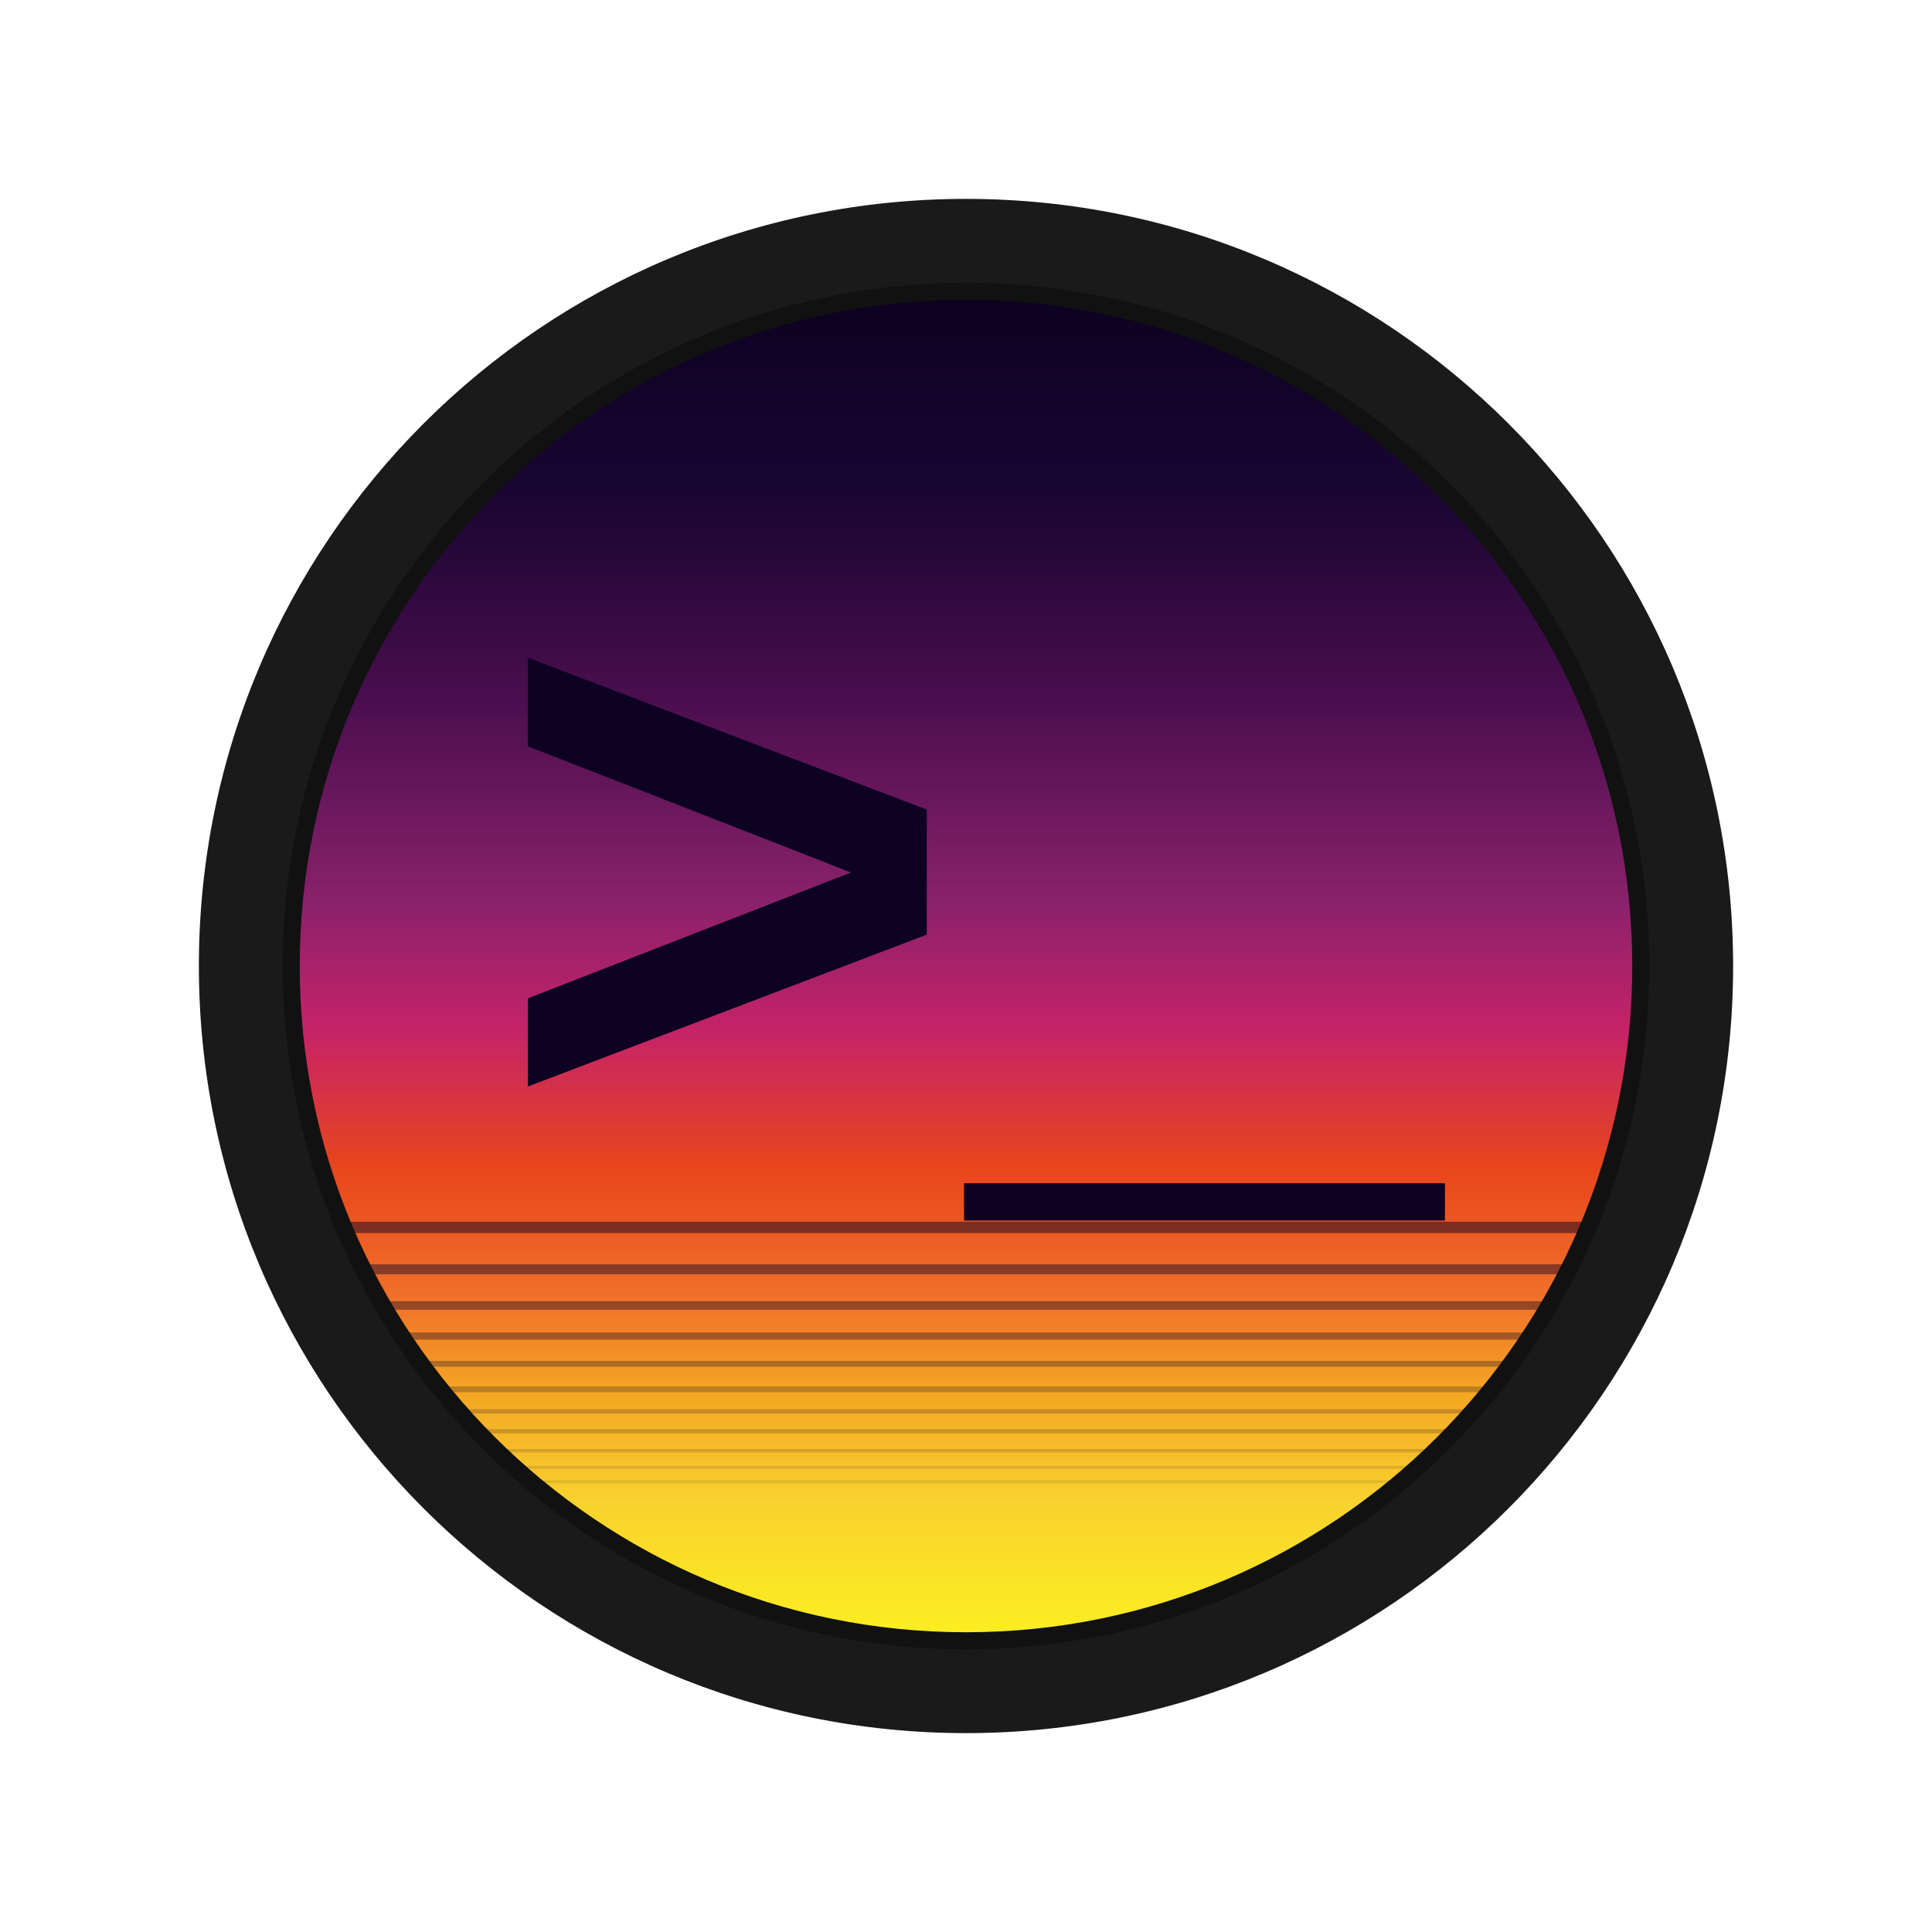
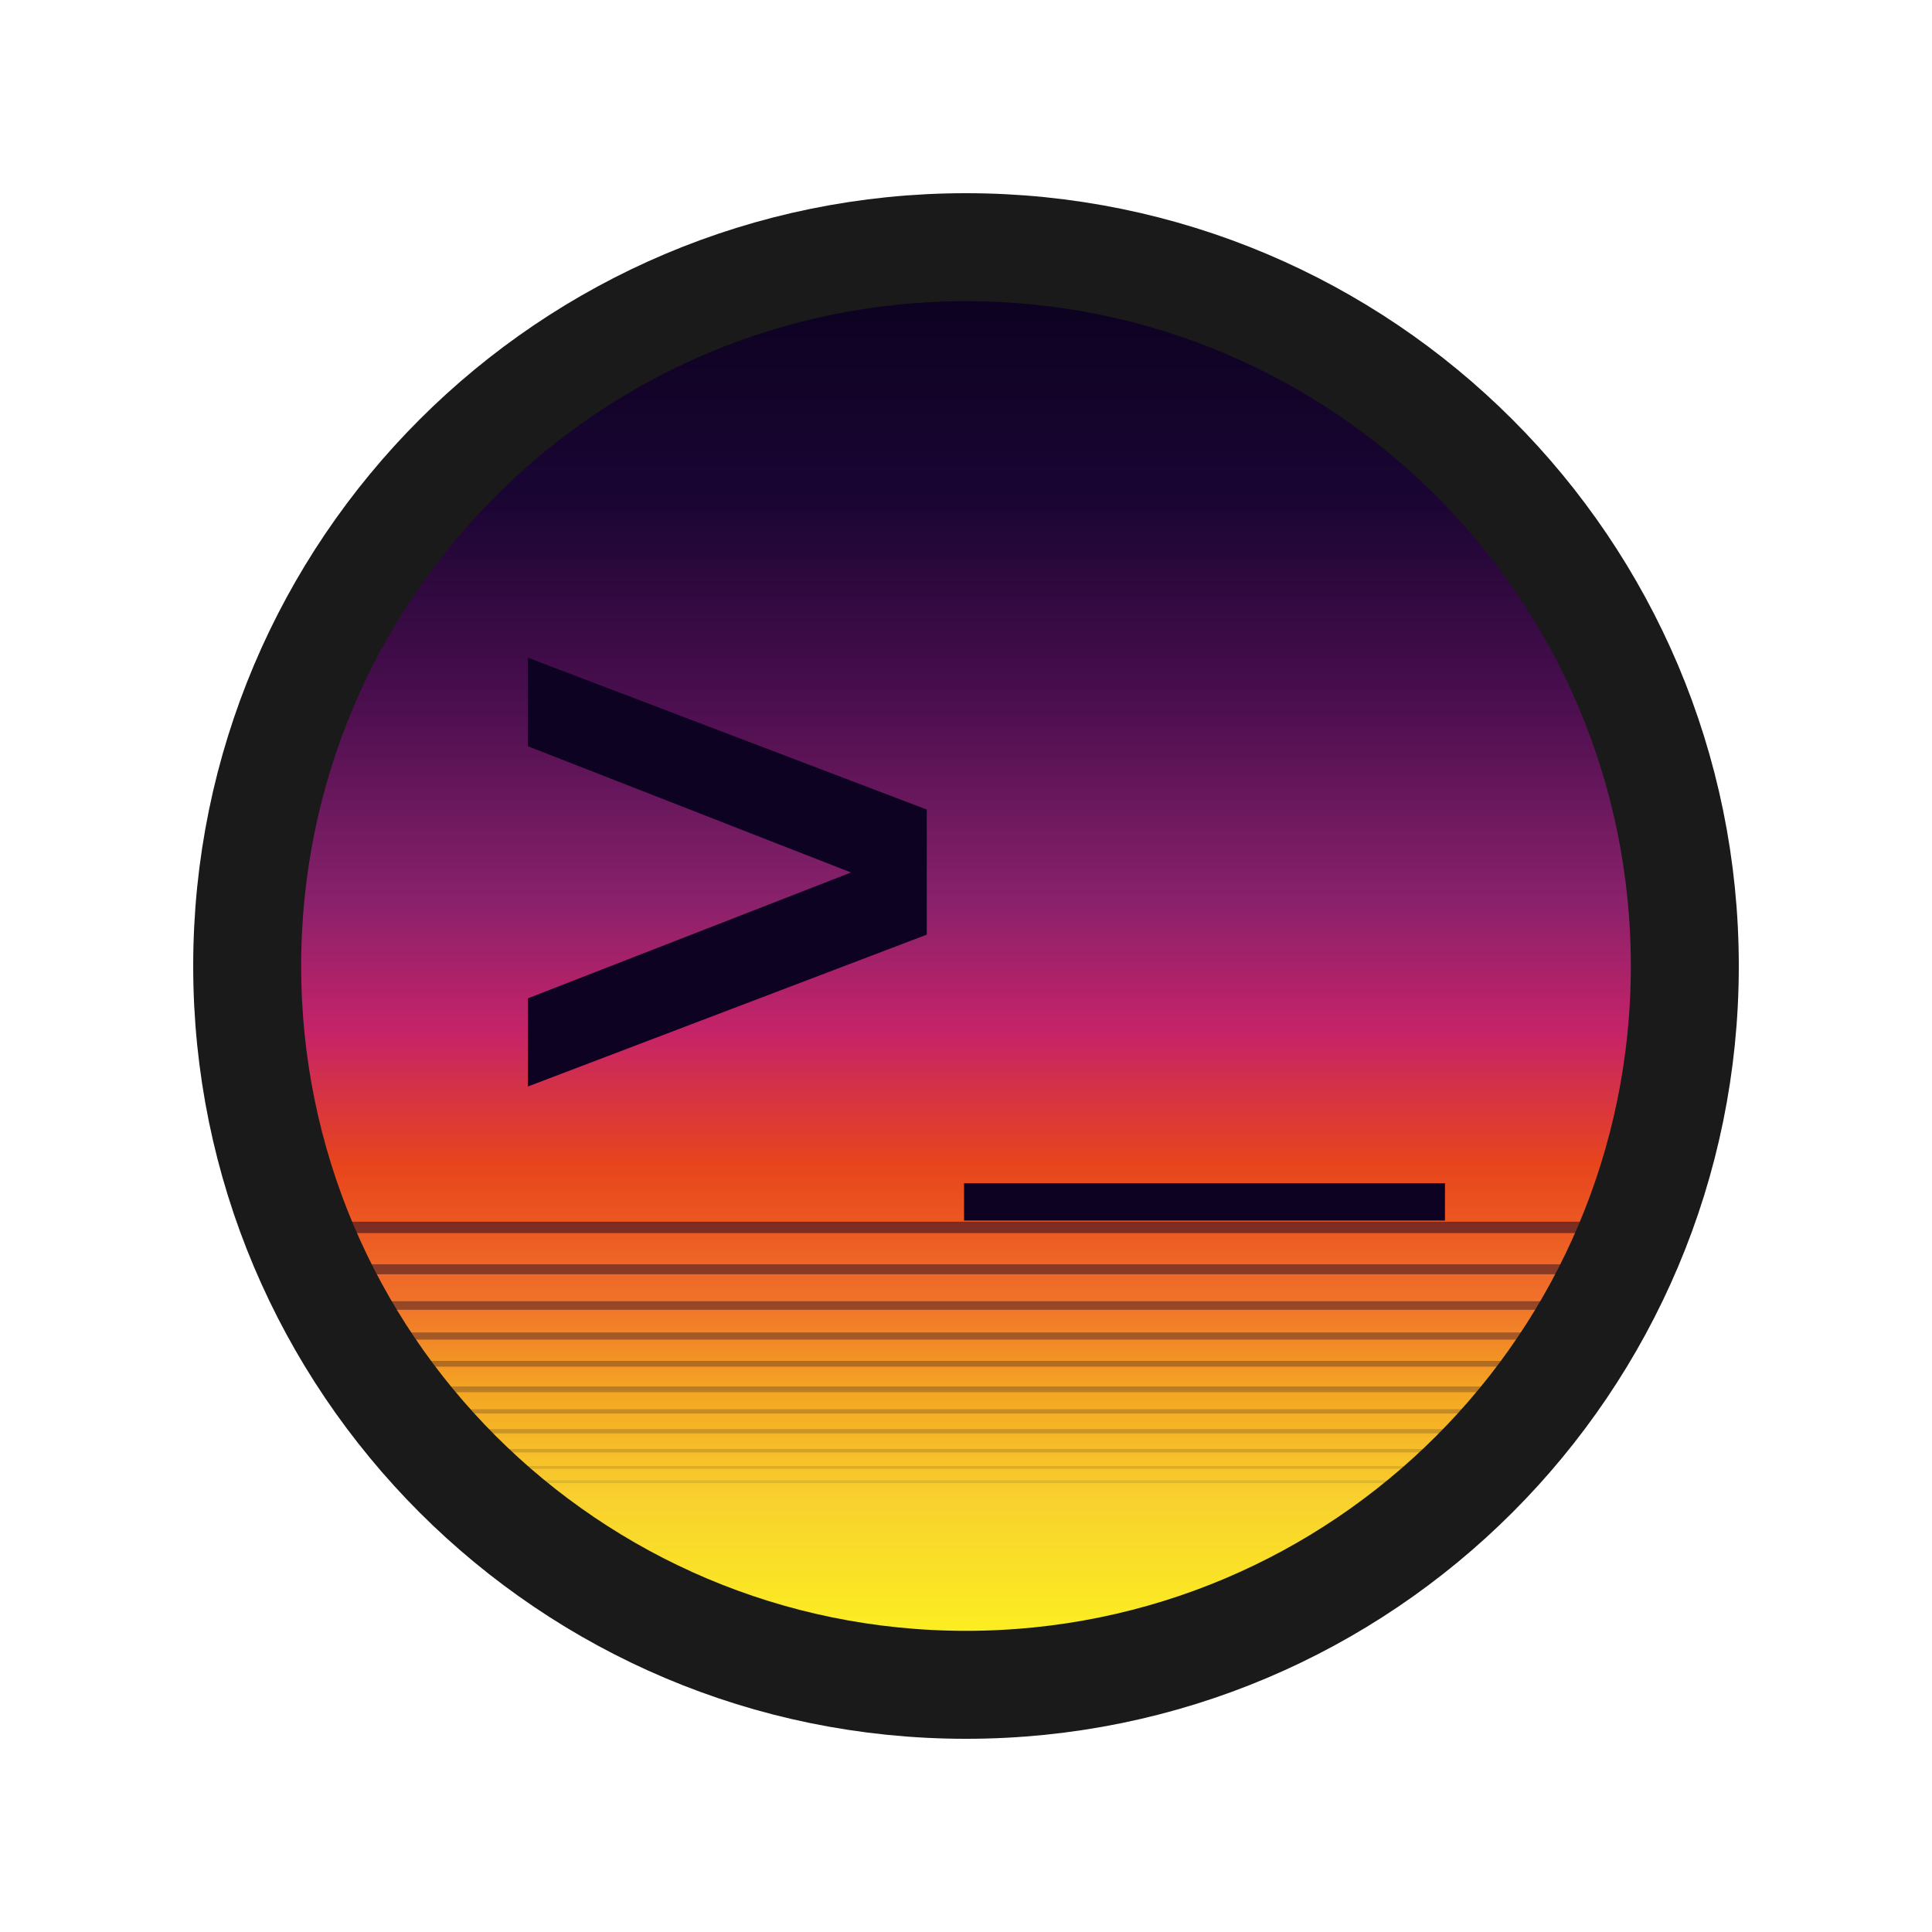
<svg xmlns="http://www.w3.org/2000/svg" width="680" height="680" viewBox="0 0 680 680">
  <defs>
    <linearGradient id="skyGrad" x1="0" y1="0" x2="0" y2="1">
      <stop offset="0%" stop-color="#0d0221" />
      <stop offset="15%" stop-color="#1a0533" />
      <stop offset="30%" stop-color="#4a0e4e" />
      <stop offset="45%" stop-color="#89216b" />
      <stop offset="55%" stop-color="#c62368" />
      <stop offset="65%" stop-color="#e8451c" />
      <stop offset="75%" stop-color="#f0712a" />
      <stop offset="82%" stop-color="#f4a623" />
      <stop offset="90%" stop-color="#f8d12e" />
      <stop offset="100%" stop-color="#fcee21" />
    </linearGradient>
    <clipPath id="circleClip">
      <circle cx="340" cy="340" r="236" />
    </clipPath>
  </defs>
-   <circle cx="340" cy="340" r="270" fill="#1a1a1a" />
  <circle cx="340" cy="340" r="236" fill="url(#skyGrad)" />
  <g clip-path="url(#circleClip)">
    <rect x="100" y="430" width="480" height="4" fill="#0d0221" opacity="0.5" />
    <rect x="100" y="445" width="480" height="3.5" fill="#0d0221" opacity="0.45" />
    <rect x="100" y="458" width="480" height="3" fill="#0d0221" opacity="0.4" />
    <rect x="100" y="469" width="480" height="2.5" fill="#0d0221" opacity="0.35" />
    <rect x="100" y="479" width="480" height="2" fill="#0d0221" opacity="0.3" />
    <rect x="100" y="488" width="480" height="2" fill="#0d0221" opacity="0.25" />
    <rect x="100" y="496" width="480" height="1.5" fill="#0d0221" opacity="0.2" />
    <rect x="100" y="503" width="480" height="1.5" fill="#0d0221" opacity="0.18" />
    <rect x="100" y="510" width="480" height="1.2" fill="#0d0221" opacity="0.15" />
    <rect x="100" y="516" width="480" height="1" fill="#0d0221" opacity="0.12" />
    <rect x="100" y="521" width="480" height="1" fill="#0d0221" opacity="0.1" />
  </g>
-   <circle cx="340" cy="340" r="237.5" fill="none" stroke="#111111" stroke-width="6" />
+   <circle cx="340" cy="340" r="253" fill="none" stroke="#1a1a1a" stroke-width="38" />
  <text x="340" y="325" text-anchor="middle" dominant-baseline="central" font-family="'Courier New', monospace" font-size="280" font-weight="700" fill="#0d0221">&gt;_</text>
</svg>
